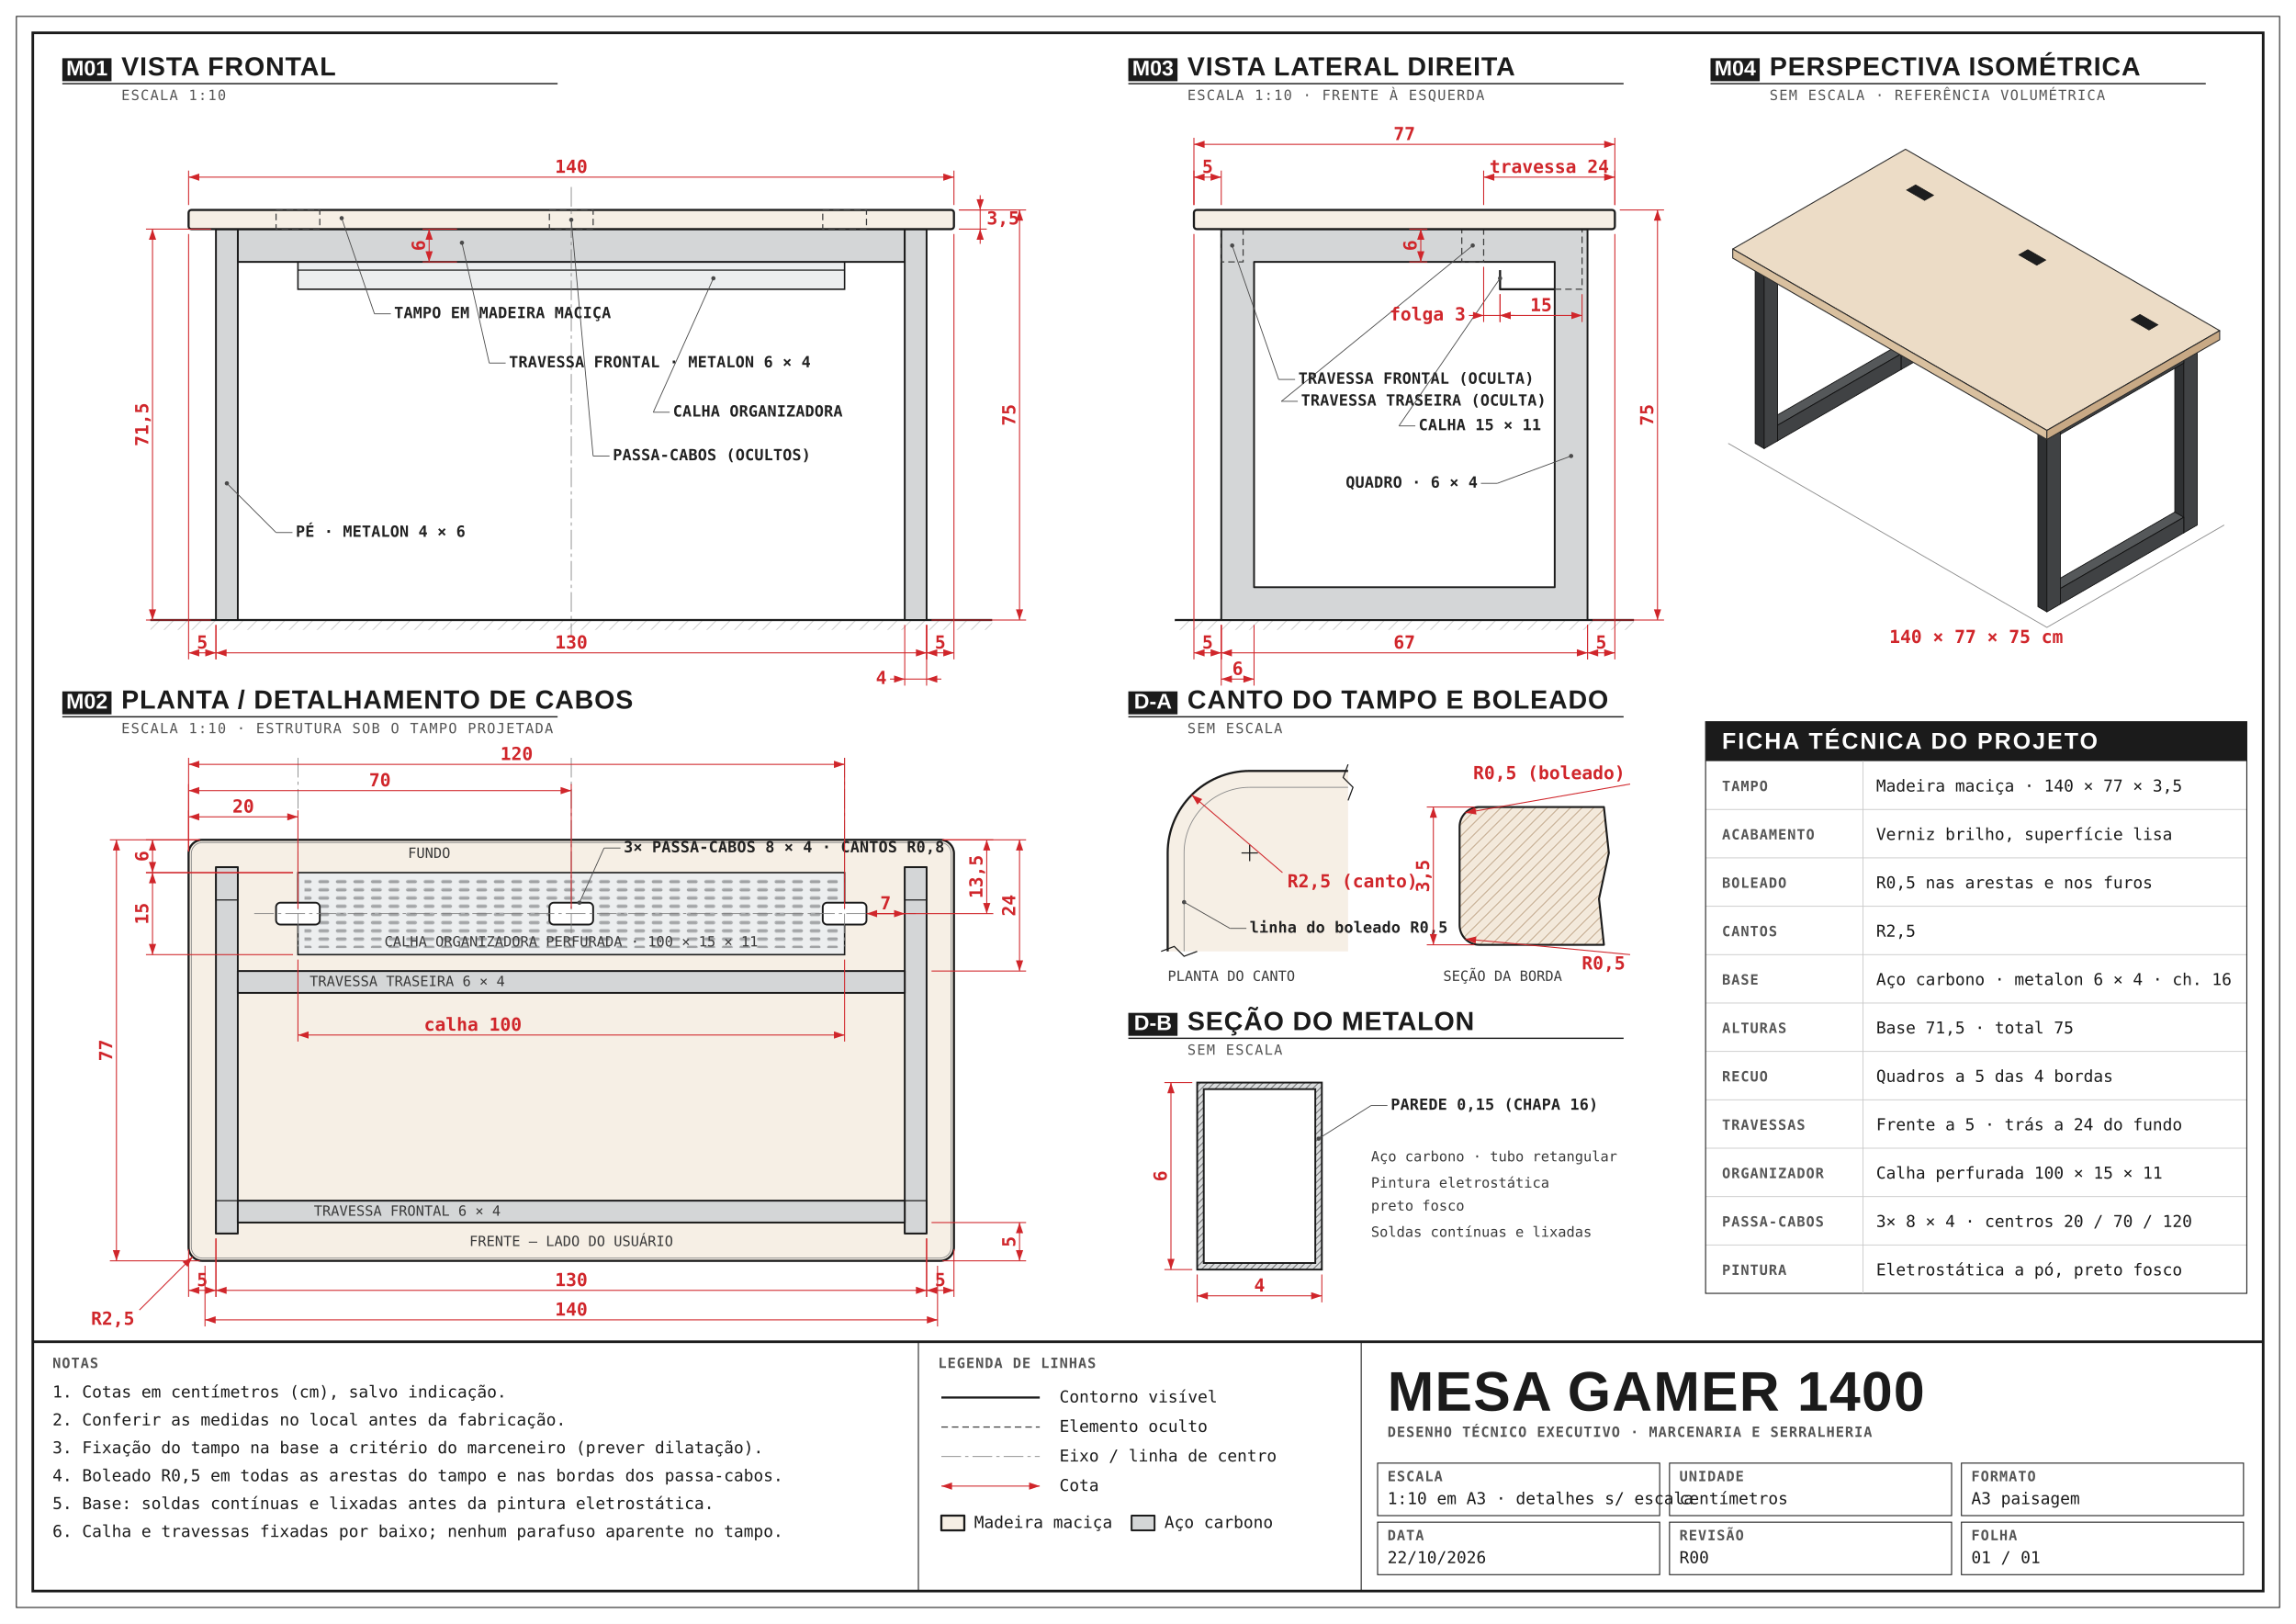
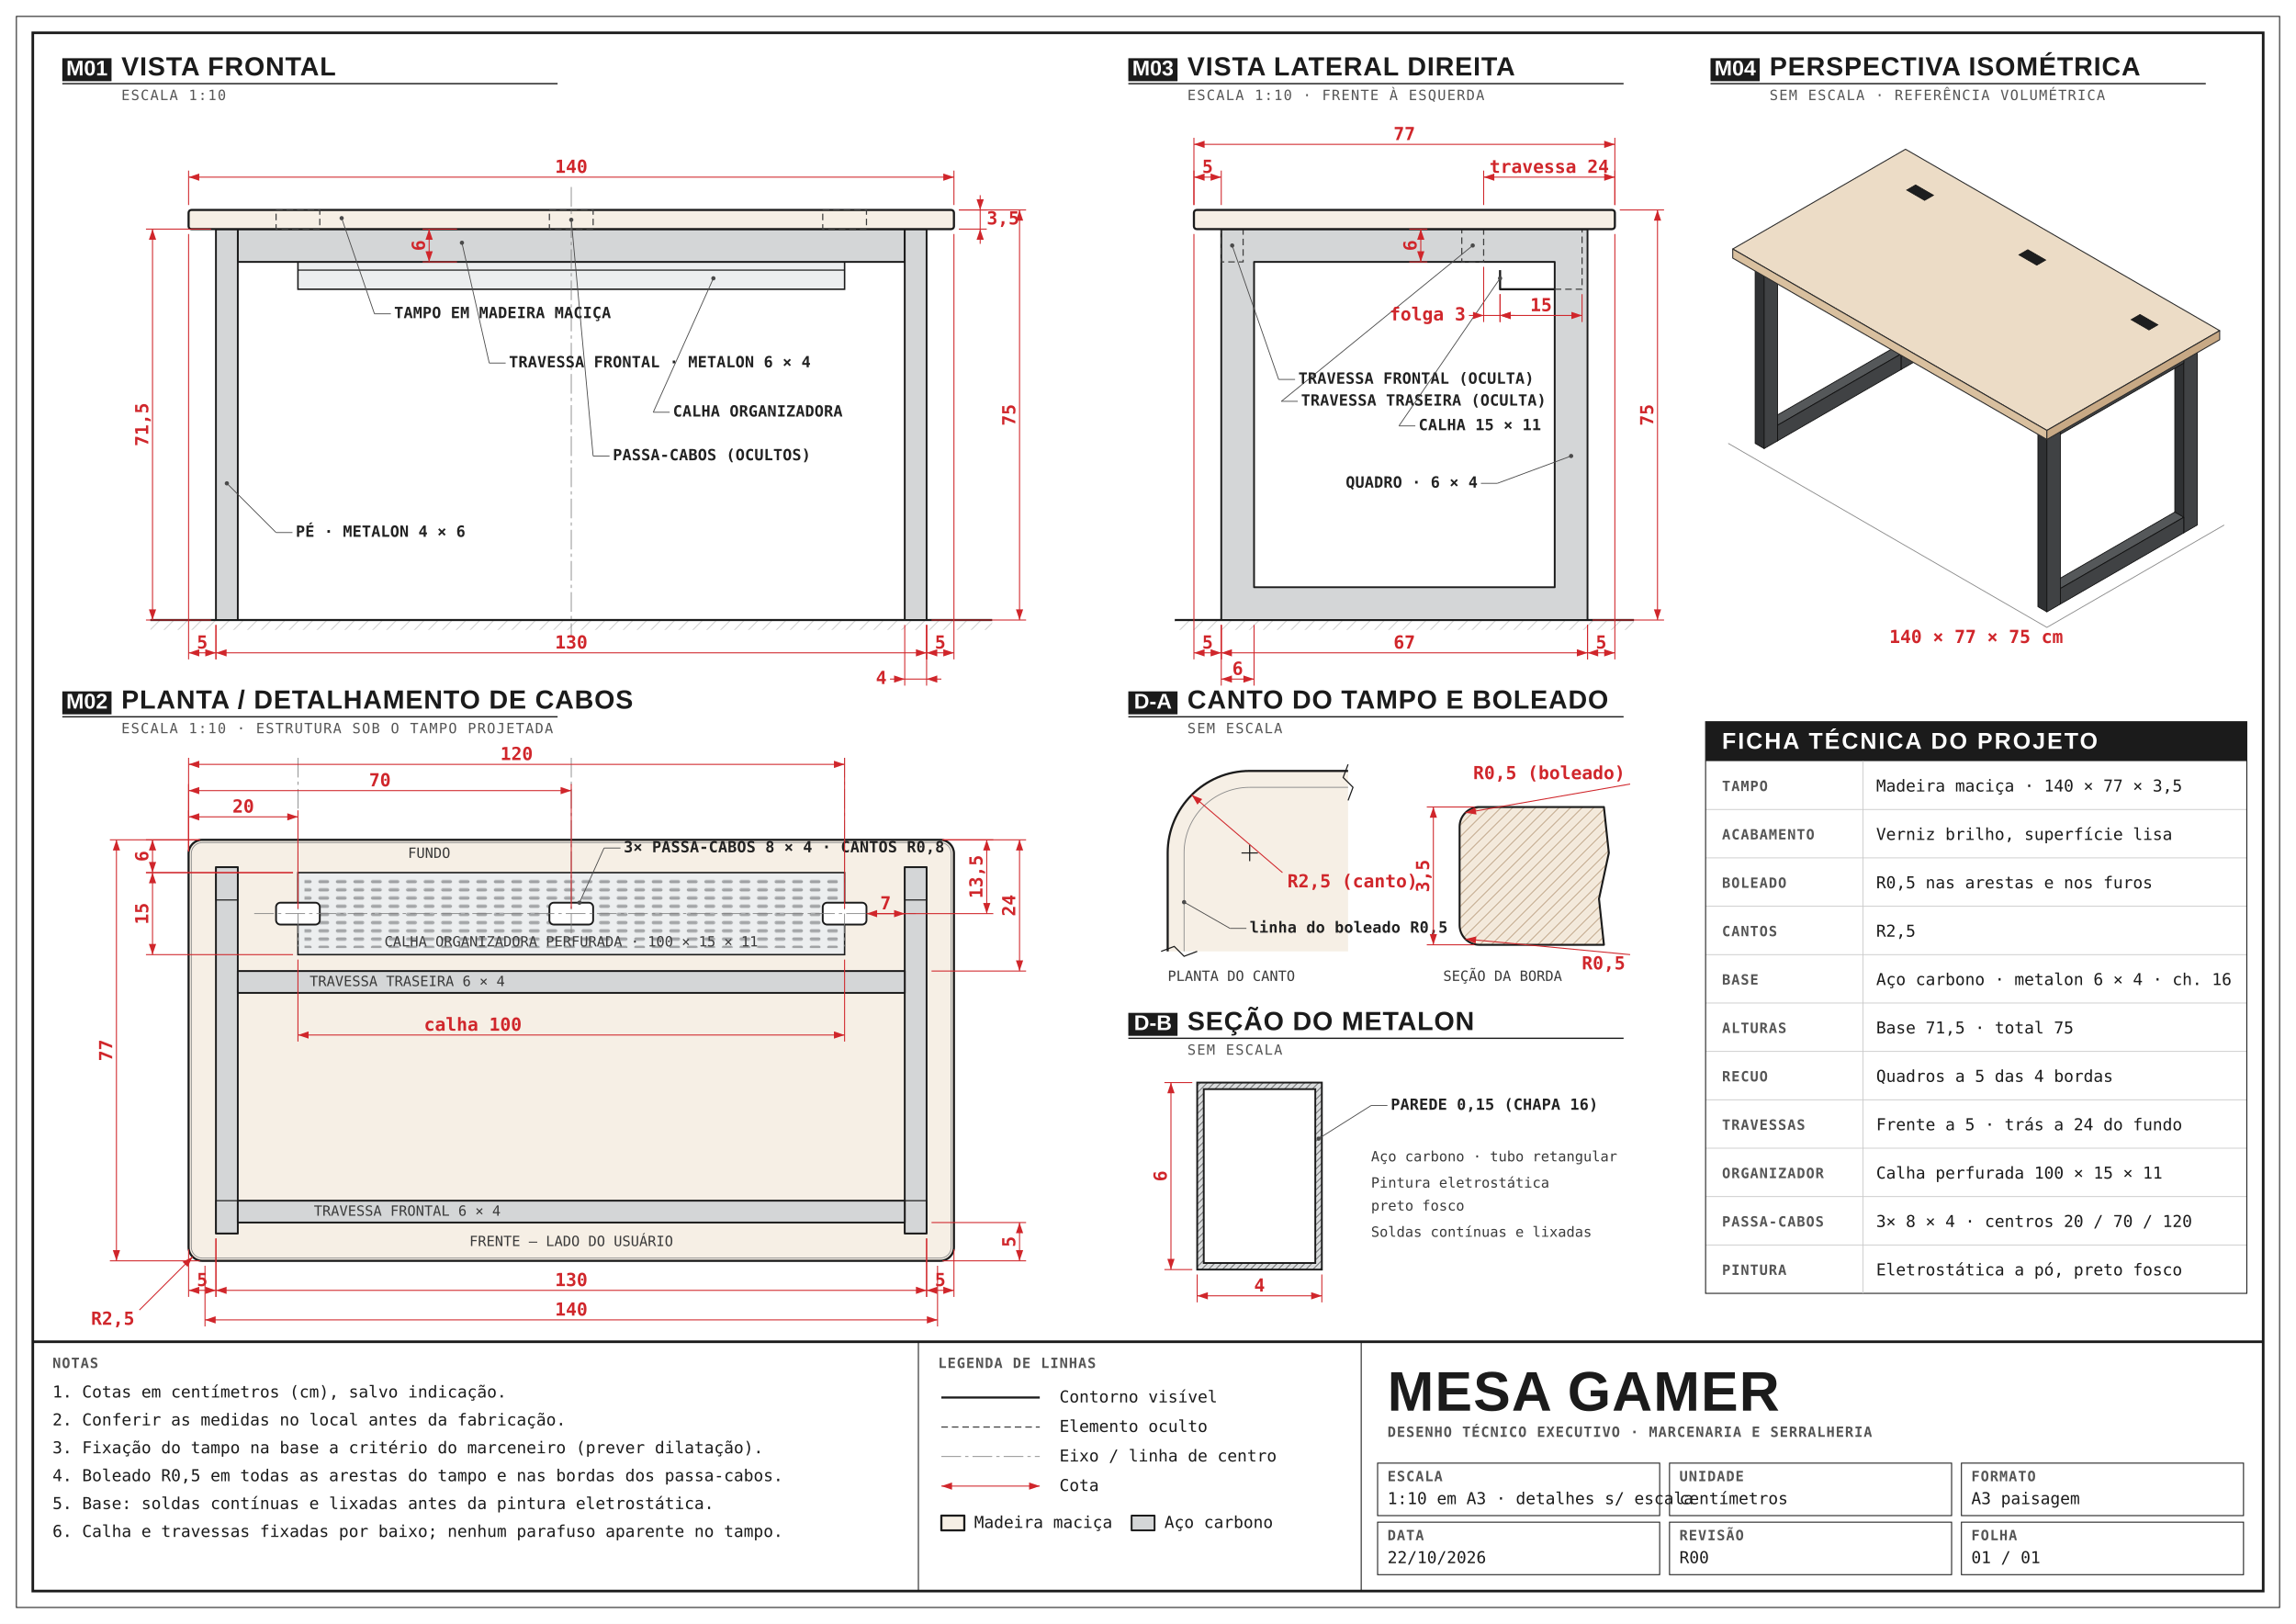
<svg xmlns="http://www.w3.org/2000/svg" viewBox="0 0 1400 990" width="1400" height="990" font-family="'JetBrains Mono',ui-monospace,Menlo,monospace">
  <defs>
    <marker id="ar" viewBox="0 0 10 10" refX="10" refY="5" markerWidth="6.5" markerHeight="6.5" markerUnits="userSpaceOnUse" orient="auto-start-reverse">
      <path d="M0,1.6 L10,5 L0,8.4 z" fill="#d0262b" />
    </marker>
    <pattern id="hw" patternUnits="userSpaceOnUse" width="5" height="5" patternTransform="rotate(45)">
      <rect width="5" height="5" fill="#f3e9db" />
      <line x1="0" y1="0" x2="0" y2="5" stroke="#9b7650" stroke-width=".6" />
    </pattern>
    <pattern id="hs" patternUnits="userSpaceOnUse" width="3" height="3" patternTransform="rotate(45)">
      <rect width="3" height="3" fill="#d9dbdc" />
      <line x1="0" y1="0" x2="0" y2="3" stroke="#222" stroke-width=".6" />
    </pattern>
    <pattern id="hg" patternUnits="userSpaceOnUse" width="6" height="6" patternTransform="rotate(45)">
      <line x1="0" y1="0" x2="0" y2="6" stroke="#9a9a9a" stroke-width=".5" />
    </pattern>
    <pattern id="perf" patternUnits="userSpaceOnUse" width="10.7" height="5">
      <rect x="1.5" y="1.6" width="6.6" height="1.8" rx=".9" fill="#9a9c9e" />
    </pattern>
    <style>
    .paper{fill:#fff}
    .frame{fill:none;stroke:#1b1b1b;stroke-width:1.6}
    .frame2{fill:none;stroke:#1b1b1b;stroke-width:.6}
    .o{fill:none;stroke:#1b1b1b;stroke-width:1.3;stroke-linejoin:round}
    .wood{fill:#f6efe5;stroke:#1b1b1b;stroke-width:1.3;stroke-linejoin:round}
    .woodh{fill:url(#hw);stroke:#1b1b1b;stroke-width:1.2;stroke-linejoin:round}
    .steel{fill:#d4d6d7;stroke:#1b1b1b;stroke-width:1.1;stroke-linejoin:round}
    .steelh{fill:url(#hs);stroke:#1b1b1b;stroke-width:1.1;fill-rule:evenodd}
    .tray{fill:#eceeef;stroke:#1b1b1b;stroke-width:.9}
    .perf{fill:url(#perf);stroke:none}
    .hole{fill:#fff;stroke:#1b1b1b;stroke-width:.8}
    .slot{fill:#fff;stroke:#1b1b1b;stroke-width:1.1}
    .thin{fill:none;stroke:#1b1b1b;stroke-width:.7}
    .faint{fill:none;stroke:#8a8a8a;stroke-width:.5}
    .hid{fill:none;stroke:#3d3d3d;stroke-width:.7;stroke-dasharray:4 2.4}
    .ax{fill:none;stroke:#7a7a7a;stroke-width:.45;stroke-dasharray:12 2.5 2 2.5}
    .d{fill:none;stroke:#d0262b;stroke-width:.6}
    .dt{fill:#d0262b;font-size:11px;font-weight:600}
    .ld{fill:none;stroke:#4a4a4a;stroke-width:.5}
    .ldot{fill:#4a4a4a}
    .lt{fill:#222;font-size:9.4px;font-weight:600;letter-spacing:.01em}
    .lts{fill:#3a3a3a;font-size:8.6px;font-weight:500}
    .gh{fill:url(#hg);stroke:none}
    .tl{stroke:#1b1b1b;stroke-width:.8}
    .vc{fill:#fff;font-family:'Barlow Condensed','Arial Narrow',Arial,sans-serif;font-size:13px;font-weight:600}
    .vcb{fill:#1b1b1b}
    .vt{fill:#1b1b1b;font-family:'Barlow Condensed','Arial Narrow',Arial,sans-serif;font-size:16px;font-weight:600;letter-spacing:.03em}
    .vs{fill:#555;font-size:8.6px;font-weight:500;letter-spacing:.08em}
    .th{fill:#1b1b1b}
    .tht{fill:#fff;font-family:'Barlow Condensed','Arial Narrow',Arial,sans-serif;font-size:14px;font-weight:600;letter-spacing:.08em}
    .tk{fill:#555;font-size:8.6px;font-weight:600;letter-spacing:.06em}
    .tv{fill:#1b1b1b;font-size:10px;font-weight:500}
    .big{fill:#1b1b1b;font-family:'Barlow Condensed','Arial Narrow',Arial,sans-serif;font-size:34px;font-weight:600;letter-spacing:.02em}
    .row{fill:none;stroke:#c9c9c9;stroke-width:.5}
    .isoW1{fill:#ecdcc6;stroke:#2a2a2a;stroke-width:.6;stroke-linejoin:round}
    .isoW2{fill:#d9c09f;stroke:#2a2a2a;stroke-width:.6;stroke-linejoin:round}
    .isoW3{fill:#c8a985;stroke:#2a2a2a;stroke-width:.6;stroke-linejoin:round}
    .isoS1{fill:#55585a;stroke:#111;stroke-width:.5;stroke-linejoin:round}
    .isoS2{fill:#2f3133;stroke:#111;stroke-width:.5;stroke-linejoin:round}
    .isoS3{fill:#404244;stroke:#111;stroke-width:.5;stroke-linejoin:round}
    .isoH{fill:#1d1e1f;stroke:#111;stroke-width:.4}
  </style>
  </defs>
  <rect x="0" y="0" width="1400" height="990" class="paper" />
  <rect x="10" y="10" width="1380" height="970" class="frame2" />
  <rect x="20" y="20" width="1360" height="950" class="frame" />
  <rect x="38" y="35.5" width="30" height="14" class="vcb" />
  <text x="53" y="46" class="vc" text-anchor="middle">M01</text>
  <text x="74" y="46" class="vt">VISTA FRONTAL</text>
  <line x1="38" y1="51" x2="340" y2="51" class="tl" />
  <text x="74" y="61" class="vs">ESCALA 1:10</text>
  <rect x="91.67" y="378" width="513.33" height="6" class="gh" />
  <line x1="91.67" y1="378" x2="605" y2="378" class="o" />
  <rect x="181.67" y="159.67" width="333.33" height="16.67" class="tray" />
  <line x1="181.67" y1="164.67" x2="515" y2="164.67" class="thin" />
  <line x1="181.67" y1="159.67" x2="181.67" y2="139.67" class="hid" />
  <line x1="515" y1="159.67" x2="515" y2="139.67" class="hid" />
  <rect x="145" y="139.67" width="406.67" height="20" class="steel" />
  <rect x="131.67" y="139.67" width="13.33" height="238.33" class="steel" />
  <rect x="551.67" y="139.67" width="13.33" height="238.33" class="steel" />
  <rect x="115" y="128" width="466.67" height="11.67" rx="1.67" class="wood" />
  <rect x="168.33" y="128" width="26.67" height="11.67" class="hid" />
  <rect x="335" y="128" width="26.67" height="11.67" class="hid" />
  <rect x="501.67" y="128" width="26.67" height="11.67" class="hid" />
  <line x1="348.33" y1="114" x2="348.33" y2="388" class="ax" />
  <circle cx="208.33" cy="133" r="1.3" class="ldot" />
  <line x1="208.33" y1="133" x2="228.33" y2="191.33" class="ld" />
  <line x1="228.33" y1="191.33" x2="238.33" y2="191.33" class="ld" />
  <text x="240.33" y="193.93" class="lt" text-anchor="start">TAMPO EM MADEIRA MACIÇA</text>
  <circle cx="281.67" cy="148" r="1.3" class="ldot" />
  <line x1="281.67" y1="148" x2="298.33" y2="221.33" class="ld" />
  <line x1="298.33" y1="221.33" x2="308.33" y2="221.33" class="ld" />
  <text x="310.33" y="223.93" class="lt" text-anchor="start">TRAVESSA FRONTAL · METALON 6 × 4</text>
  <circle cx="435" cy="169.67" r="1.3" class="ldot" />
  <line x1="435" y1="169.67" x2="398.33" y2="251.33" class="ld" />
  <line x1="398.33" y1="251.33" x2="408.33" y2="251.33" class="ld" />
  <text x="410.33" y="253.93" class="lt" text-anchor="start">CALHA ORGANIZADORA</text>
  <circle cx="348.33" cy="134" r="1.3" class="ldot" />
  <line x1="348.33" y1="134" x2="361.67" y2="278" class="ld" />
  <line x1="361.67" y1="278" x2="371.67" y2="278" class="ld" />
  <text x="373.67" y="280.6" class="lt" text-anchor="start">PASSA-CABOS (OCULTOS)</text>
  <circle cx="138.33" cy="294.67" r="1.3" class="ldot" />
  <line x1="138.33" y1="294.67" x2="168.33" y2="324.67" class="ld" />
  <line x1="168.33" y1="324.67" x2="178.33" y2="324.67" class="ld" />
  <text x="180.33" y="327.27" class="lt" text-anchor="start">PÉ · METALON 4 × 6</text>
  <line x1="115" y1="125" x2="115" y2="104" class="d" />
  <line x1="581.67" y1="125" x2="581.67" y2="104" class="d" />
  <line x1="115" y1="108" x2="581.67" y2="108" class="d" marker-start="url(#ar)" marker-end="url(#ar)" />
  <text x="348.33" y="105.4" class="dt" text-anchor="middle">140</text>
  <line x1="115" y1="142.67" x2="115" y2="402" class="d" />
  <line x1="131.67" y1="381" x2="131.67" y2="402" class="d" />
  <line x1="115" y1="398" x2="131.67" y2="398" class="d" marker-start="url(#ar)" marker-end="url(#ar)" />
  <text x="123.33" y="395.4" class="dt" text-anchor="middle">5</text>
  <line x1="131.67" y1="381" x2="131.67" y2="402" class="d" />
  <line x1="565" y1="381" x2="565" y2="402" class="d" />
  <line x1="131.67" y1="398" x2="565" y2="398" class="d" marker-start="url(#ar)" marker-end="url(#ar)" />
  <text x="348.33" y="395.4" class="dt" text-anchor="middle">130</text>
  <line x1="565" y1="381" x2="565" y2="402" class="d" />
  <line x1="581.67" y1="142.67" x2="581.67" y2="402" class="d" />
  <line x1="565" y1="398" x2="581.67" y2="398" class="d" marker-start="url(#ar)" marker-end="url(#ar)" />
  <text x="573.33" y="395.4" class="dt" text-anchor="middle">5</text>
  <line x1="551.67" y1="381" x2="551.67" y2="418" class="d" />
  <line x1="565" y1="381" x2="565" y2="418" class="d" />
  <line x1="551.67" y1="414" x2="565" y2="414" class="d" />
  <line x1="542.67" y1="414" x2="551.67" y2="414" class="d" marker-end="url(#ar)" />
  <line x1="574" y1="414" x2="565" y2="414" class="d" marker-end="url(#ar)" />
  <text x="540.67" y="417" class="dt" text-anchor="end">4</text>
  <line x1="584.67" y1="128" x2="601.67" y2="128" class="d" />
  <line x1="584.67" y1="139.67" x2="601.67" y2="139.67" class="d" />
  <line x1="597.67" y1="128" x2="597.67" y2="139.67" class="d" />
  <line x1="597.67" y1="119" x2="597.67" y2="128" class="d" marker-end="url(#ar)" />
  <line x1="597.67" y1="148.67" x2="597.67" y2="139.67" class="d" marker-end="url(#ar)" />
  <text x="601.67" y="136.83" class="dt" text-anchor="start">3,5</text>
  <line x1="584.67" y1="128" x2="625.67" y2="128" class="d" />
  <line x1="568" y1="378" x2="625.67" y2="378" class="d" />
  <line x1="621.67" y1="128" x2="621.67" y2="378" class="d" marker-start="url(#ar)" marker-end="url(#ar)" />
  <text x="619.07" y="253" class="dt" text-anchor="middle" transform="rotate(-90 619.07 253)">75</text>
  <line x1="128.67" y1="139.67" x2="89" y2="139.67" class="d" />
  <line x1="128.67" y1="378" x2="89" y2="378" class="d" />
  <line x1="93" y1="139.67" x2="93" y2="378" class="d" marker-start="url(#ar)" marker-end="url(#ar)" />
  <text x="90.4" y="258.83" class="dt" text-anchor="middle" transform="rotate(-90 90.4 258.83)">71,5</text>
  <line x1="278.67" y1="139.67" x2="257.67" y2="139.67" class="d" />
  <line x1="278.67" y1="159.67" x2="257.67" y2="159.67" class="d" />
  <line x1="261.67" y1="139.67" x2="261.67" y2="159.67" class="d" marker-start="url(#ar)" marker-end="url(#ar)" />
  <text x="259.07" y="149.67" class="dt" text-anchor="middle" transform="rotate(-90 259.07 149.67)">6</text>
  <rect x="688" y="35.5" width="30" height="14" class="vcb" />
  <text x="703" y="46" class="vc" text-anchor="middle">M03</text>
  <text x="724" y="46" class="vt">VISTA LATERAL DIREITA</text>
  <line x1="688" y1="51" x2="990" y2="51" class="tl" />
  <text x="724" y="61" class="vs">ESCALA 1:10 · FRENTE À ESQUERDA</text>
  <rect x="716.33" y="378" width="280" height="6" class="gh" />
  <line x1="716.33" y1="378" x2="996.33" y2="378" class="o" />
  <path d="M948 176.33 L914.67 176.33 L914.67 164.67" class="o" />
  <path d="M744.67 139.67 H968 V378 H744.67 Z M764.67 159.67 H948 V358 H764.67 Z" class="steel" fill-rule="evenodd" />
  <rect x="744.67" y="139.67" width="13.33" height="20" class="hid" />
  <rect x="891.33" y="139.67" width="13.33" height="20" class="hid" />
  <path d="M948 176.33 L964.67 176.33 L964.67 139.67" class="hid" />
  <rect x="728" y="128" width="256.67" height="11.67" rx="1.67" class="wood" />
  <circle cx="898" cy="149.67" r="1.3" class="ldot" />
  <line x1="898" y1="149.67" x2="781.33" y2="244.67" class="ld" />
  <line x1="781.33" y1="244.67" x2="791.33" y2="244.67" class="ld" />
  <text x="793.33" y="247.27" class="lt" text-anchor="start">TRAVESSA TRASEIRA (OCULTA)</text>
  <circle cx="751.33" cy="149.67" r="1.3" class="ldot" />
  <line x1="751.33" y1="149.67" x2="779.67" y2="231.33" class="ld" />
  <line x1="779.67" y1="231.33" x2="789.67" y2="231.33" class="ld" />
  <text x="791.67" y="233.93" class="lt" text-anchor="start">TRAVESSA FRONTAL (OCULTA)</text>
  <circle cx="914.67" cy="169.67" r="1.3" class="ldot" />
  <line x1="914.67" y1="169.67" x2="853" y2="259.67" class="ld" />
  <line x1="853" y1="259.67" x2="863" y2="259.67" class="ld" />
  <text x="865" y="262.27" class="lt" text-anchor="start">CALHA 15 × 11</text>
  <circle cx="958" cy="278" r="1.3" class="ldot" />
  <line x1="958" y1="278" x2="913" y2="294.67" class="ld" />
  <line x1="913" y1="294.67" x2="903" y2="294.67" class="ld" />
  <text x="901" y="297.27" class="lt" text-anchor="end">QUADRO · 6 × 4</text>
  <line x1="728" y1="125" x2="728" y2="84" class="d" />
  <line x1="984.67" y1="125" x2="984.67" y2="84" class="d" />
  <line x1="728" y1="88" x2="984.67" y2="88" class="d" marker-start="url(#ar)" marker-end="url(#ar)" />
  <text x="856.33" y="85.4" class="dt" text-anchor="middle">77</text>
  <line x1="728" y1="125" x2="728" y2="104" class="d" />
  <line x1="744.67" y1="125" x2="744.67" y2="104" class="d" />
  <line x1="728" y1="108" x2="744.67" y2="108" class="d" marker-start="url(#ar)" marker-end="url(#ar)" />
  <text x="736.33" y="105.4" class="dt" text-anchor="middle">5</text>
  <line x1="904.67" y1="125" x2="904.67" y2="104" class="d" />
  <line x1="984.67" y1="125" x2="984.67" y2="104" class="d" />
  <line x1="904.67" y1="108" x2="984.67" y2="108" class="d" marker-start="url(#ar)" marker-end="url(#ar)" />
  <text x="944.67" y="105.4" class="dt" text-anchor="middle">travessa 24</text>
  <line x1="728" y1="142.67" x2="728" y2="402" class="d" />
  <line x1="744.67" y1="381" x2="744.67" y2="402" class="d" />
  <line x1="728" y1="398" x2="744.67" y2="398" class="d" marker-start="url(#ar)" marker-end="url(#ar)" />
  <text x="736.33" y="395.4" class="dt" text-anchor="middle">5</text>
  <line x1="744.67" y1="381" x2="744.67" y2="402" class="d" />
  <line x1="968" y1="381" x2="968" y2="402" class="d" />
  <line x1="744.67" y1="398" x2="968" y2="398" class="d" marker-start="url(#ar)" marker-end="url(#ar)" />
  <text x="856.33" y="395.4" class="dt" text-anchor="middle">67</text>
  <line x1="968" y1="381" x2="968" y2="402" class="d" />
  <line x1="984.67" y1="142.67" x2="984.67" y2="402" class="d" />
  <line x1="968" y1="398" x2="984.67" y2="398" class="d" marker-start="url(#ar)" marker-end="url(#ar)" />
  <text x="976.33" y="395.4" class="dt" text-anchor="middle">5</text>
  <line x1="744.67" y1="381" x2="744.67" y2="418" class="d" />
  <line x1="764.67" y1="381" x2="764.67" y2="418" class="d" />
  <line x1="744.67" y1="414" x2="764.67" y2="414" class="d" marker-start="url(#ar)" marker-end="url(#ar)" />
  <text x="754.67" y="411.4" class="dt" text-anchor="middle">6</text>
  <line x1="987.67" y1="128" x2="1014.67" y2="128" class="d" />
  <line x1="971" y1="378" x2="1014.67" y2="378" class="d" />
  <line x1="1010.67" y1="128" x2="1010.67" y2="378" class="d" marker-start="url(#ar)" marker-end="url(#ar)" />
  <text x="1008.07" y="253" class="dt" text-anchor="middle" transform="rotate(-90 1008.07 253)">75</text>
  <line x1="859.33" y1="139.67" x2="870.33" y2="139.67" class="d" />
  <line x1="859.33" y1="159.67" x2="870.33" y2="159.67" class="d" />
  <line x1="866.33" y1="139.67" x2="866.33" y2="159.67" class="d" marker-start="url(#ar)" marker-end="url(#ar)" />
  <text x="863.73" y="149.67" class="dt" text-anchor="middle" transform="rotate(-90 863.73 149.67)">6</text>
  <line x1="904.67" y1="162.67" x2="904.67" y2="196.33" class="d" />
  <line x1="914.67" y1="179.33" x2="914.67" y2="196.33" class="d" />
  <line x1="904.67" y1="192.33" x2="914.67" y2="192.33" class="d" />
  <line x1="895.67" y1="192.33" x2="904.67" y2="192.33" class="d" marker-end="url(#ar)" />
  <line x1="923.67" y1="192.33" x2="914.67" y2="192.33" class="d" marker-end="url(#ar)" />
  <text x="893.67" y="195.33" class="dt" text-anchor="end">folga 3</text>
  <line x1="914.67" y1="179.33" x2="914.67" y2="196.33" class="d" />
  <line x1="964.67" y1="179.33" x2="964.67" y2="196.33" class="d" />
  <line x1="914.67" y1="192.33" x2="964.67" y2="192.33" class="d" marker-start="url(#ar)" marker-end="url(#ar)" />
  <text x="939.67" y="189.73" class="dt" text-anchor="middle">15</text>
  <rect x="38" y="421.5" width="30" height="14" class="vcb" />
  <text x="53" y="432" class="vc" text-anchor="middle">M02</text>
  <text x="74" y="432" class="vt">PLANTA / DETALHAMENTO DE CABOS</text>
  <line x1="38" y1="437" x2="340" y2="437" class="tl" />
  <text x="74" y="447" class="vs">ESCALA 1:10 · ESTRUTURA SOB O TAMPO PROJETADA</text>
  <rect x="115" y="512" width="466.67" height="256.67" rx="8.33" class="wood" />
  <rect x="116.67" y="513.67" width="463.33" height="253.33" rx="6.67" class="faint" />
  <rect x="131.67" y="528.67" width="13.33" height="223.33" class="steel" />
  <rect x="131.67" y="528.67" width="13.33" height="20" class="thin" />
  <rect x="131.67" y="732" width="13.33" height="20" class="thin" />
  <rect x="551.67" y="528.67" width="13.33" height="223.33" class="steel" />
  <rect x="551.67" y="528.67" width="13.33" height="20" class="thin" />
  <rect x="551.67" y="732" width="13.33" height="20" class="thin" />
  <rect x="145" y="732" width="406.67" height="13.33" class="steel" />
  <rect x="145" y="592" width="406.67" height="13.33" class="steel" />
  <text x="248.33" y="741.17" class="lts" text-anchor="middle">TRAVESSA FRONTAL 6 × 4</text>
  <text x="248.33" y="601.17" class="lts" text-anchor="middle">TRAVESSA TRASEIRA 6 × 4</text>
  <rect x="181.67" y="532" width="333.33" height="50" class="tray" />
  <rect x="185.67" y="536" width="325.33" height="42" class="perf" />
  <rect x="168.33" y="550.33" width="26.67" height="13.33" rx="2.67" class="slot" />
  <line x1="181.67" y1="462" x2="181.67" y2="577" class="ax" />
  <rect x="335" y="550.33" width="26.67" height="13.33" rx="2.67" class="slot" />
  <line x1="348.33" y1="462" x2="348.33" y2="577" class="ax" />
  <rect x="501.67" y="550.33" width="26.67" height="13.33" rx="2.67" class="slot" />
  <line x1="515" y1="462" x2="515" y2="577" class="ax" />
  <line x1="155" y1="557" x2="558.33" y2="557" class="ax" />
  <text x="348.33" y="577" class="lts" text-anchor="middle">CALHA ORGANIZADORA PERFURADA · 100 × 15 × 11</text>
  <text x="348.33" y="759.67" class="lts" text-anchor="middle">FRENTE — LADO DO USUÁRIO</text>
  <text x="261.67" y="523" class="lts" text-anchor="middle">FUNDO</text>
  <circle cx="353.33" cy="550.33" r="1.3" class="ldot" />
  <line x1="353.33" y1="550.33" x2="368.33" y2="517" class="ld" />
  <line x1="368.33" y1="517" x2="378.33" y2="517" class="ld" />
  <text x="380.33" y="519.6" class="lt" text-anchor="start">3× PASSA-CABOS 8 × 4 · CANTOS R0,8</text>
  <line x1="115" y1="519" x2="115" y2="494" class="d" />
  <line x1="181.67" y1="554" x2="181.67" y2="494" class="d" />
  <line x1="115" y1="498" x2="181.67" y2="498" class="d" marker-start="url(#ar)" marker-end="url(#ar)" />
  <text x="148.33" y="495.4" class="dt" text-anchor="middle">20</text>
  <line x1="115" y1="519" x2="115" y2="478" class="d" />
  <line x1="348.33" y1="554" x2="348.33" y2="478" class="d" />
  <line x1="115" y1="482" x2="348.33" y2="482" class="d" marker-start="url(#ar)" marker-end="url(#ar)" />
  <text x="231.67" y="479.4" class="dt" text-anchor="middle">70</text>
  <line x1="115" y1="519" x2="115" y2="462" class="d" />
  <line x1="515" y1="554" x2="515" y2="462" class="d" />
  <line x1="115" y1="466" x2="515" y2="466" class="d" marker-start="url(#ar)" marker-end="url(#ar)" />
  <text x="315" y="463.4" class="dt" text-anchor="middle">120</text>
  <line x1="122" y1="512" x2="67" y2="512" class="d" />
  <line x1="122" y1="768.67" x2="67" y2="768.67" class="d" />
  <line x1="71" y1="512" x2="71" y2="768.67" class="d" marker-start="url(#ar)" marker-end="url(#ar)" />
  <text x="68.4" y="640.33" class="dt" text-anchor="middle" transform="rotate(-90 68.4 640.33)">77</text>
  <line x1="122" y1="512" x2="89" y2="512" class="d" />
  <line x1="178.67" y1="532" x2="89" y2="532" class="d" />
  <line x1="93" y1="512" x2="93" y2="532" class="d" marker-start="url(#ar)" marker-end="url(#ar)" />
  <text x="90.4" y="522" class="dt" text-anchor="middle" transform="rotate(-90 90.4 522)">6</text>
  <line x1="178.67" y1="532" x2="89" y2="532" class="d" />
  <line x1="178.67" y1="582" x2="89" y2="582" class="d" />
  <line x1="93" y1="532" x2="93" y2="582" class="d" marker-start="url(#ar)" marker-end="url(#ar)" />
  <text x="90.4" y="557" class="dt" text-anchor="middle" transform="rotate(-90 90.4 557)">15</text>
  <line x1="574.67" y1="512" x2="605.67" y2="512" class="d" />
  <line x1="531.33" y1="557" x2="605.67" y2="557" class="d" />
  <line x1="601.67" y1="512" x2="601.67" y2="557" class="d" marker-start="url(#ar)" marker-end="url(#ar)" />
  <text x="599.07" y="534.5" class="dt" text-anchor="middle" transform="rotate(-90 599.07 534.5)">13,5</text>
  <line x1="574.67" y1="512" x2="625.67" y2="512" class="d" />
  <line x1="568" y1="592" x2="625.67" y2="592" class="d" />
  <line x1="621.67" y1="512" x2="621.67" y2="592" class="d" marker-start="url(#ar)" marker-end="url(#ar)" />
  <text x="619.07" y="552" class="dt" text-anchor="middle" transform="rotate(-90 619.07 552)">24</text>
  <line x1="568" y1="745.33" x2="625.67" y2="745.33" class="d" />
  <line x1="574.67" y1="768.67" x2="625.67" y2="768.67" class="d" />
  <line x1="621.67" y1="745.33" x2="621.67" y2="768.67" class="d" marker-start="url(#ar)" marker-end="url(#ar)" />
  <text x="619.07" y="757" class="dt" text-anchor="middle" transform="rotate(-90 619.07 757)">5</text>
  <line x1="181.67" y1="585" x2="181.67" y2="635" class="d" />
  <line x1="515" y1="585" x2="515" y2="635" class="d" />
  <line x1="181.67" y1="631" x2="515" y2="631" class="d" marker-start="url(#ar)" marker-end="url(#ar)" />
  <text x="288.33" y="628.4" class="dt" text-anchor="middle">calha 100</text>
  <line x1="528.33" y1="557" x2="551.67" y2="557" class="d" marker-start="url(#ar)" marker-end="url(#ar)" />
  <text x="540" y="554.4" class="dt" text-anchor="middle">7</text>
  <line x1="115" y1="761.67" x2="115" y2="790.67" class="d" />
  <line x1="131.67" y1="755" x2="131.67" y2="790.67" class="d" />
  <line x1="115" y1="786.67" x2="131.67" y2="786.67" class="d" marker-start="url(#ar)" marker-end="url(#ar)" />
  <text x="123.33" y="784.07" class="dt" text-anchor="middle">5</text>
  <line x1="131.67" y1="755" x2="131.67" y2="790.67" class="d" />
  <line x1="565" y1="755" x2="565" y2="790.67" class="d" />
  <line x1="131.67" y1="786.67" x2="565" y2="786.67" class="d" marker-start="url(#ar)" marker-end="url(#ar)" />
  <text x="348.33" y="784.07" class="dt" text-anchor="middle">130</text>
  <line x1="565" y1="755" x2="565" y2="790.67" class="d" />
  <line x1="581.67" y1="761.67" x2="581.67" y2="790.67" class="d" />
  <line x1="565" y1="786.67" x2="581.67" y2="786.67" class="d" marker-start="url(#ar)" marker-end="url(#ar)" />
  <text x="573.33" y="784.07" class="dt" text-anchor="middle">5</text>
  <line x1="125" y1="771.67" x2="125" y2="808.67" class="d" />
  <line x1="571.67" y1="771.67" x2="571.67" y2="808.67" class="d" />
  <line x1="125" y1="804.67" x2="571.67" y2="804.67" class="d" marker-start="url(#ar)" marker-end="url(#ar)" />
  <text x="348.33" y="802.07" class="dt" text-anchor="middle">140</text>
  <line x1="85" y1="798.67" x2="117.44" y2="766.23" class="d" marker-end="url(#ar)" />
  <text x="82" y="807.67" class="dt" text-anchor="end">R2,5</text>
  <rect x="688" y="421.5" width="30" height="14" class="vcb" />
  <text x="703" y="432" class="vc" text-anchor="middle">D-A</text>
  <text x="724" y="432" class="vt">CANTO DO TAMPO E BOLEADO</text>
  <line x1="688" y1="437" x2="990" y2="437" class="tl" />
  <text x="724" y="447" class="vs">SEM ESCALA</text>
  <path d="M712 580 V520 A50 50 0 0 1 762 470 H822 V580 Z" fill="#f6efe5" stroke="none" />
  <path d="M712 580 V520 A50 50 0 0 1 762 470 H822" class="o" />
  <path d="M722 580 V520 A40 40 0 0 1 762 480 H822" class="faint" />
  <path d="M822 466 l-3 8 l6 6 l-3 8 M708 580 l8 -3 l6 6 l8 -3" class="thin" />
  <line x1="757" y1="520" x2="767" y2="520" class="thin" />
  <line x1="762" y1="515" x2="762" y2="525" class="thin" />
  <line x1="782" y1="532" x2="726.64" y2="484.64" class="d" marker-end="url(#ar)" />
  <text x="785" y="541" class="dt" text-anchor="start">R2,5 (canto)</text>
  <circle cx="722" cy="550" r="1.3" class="ldot" />
  <line x1="722" y1="550" x2="750" y2="566" class="ld" />
  <line x1="750" y1="566" x2="760" y2="566" class="ld" />
  <text x="762" y="568.6" class="lt" text-anchor="start">linha do boleado R0,5</text>
  <text x="712" y="598" class="lts">PLANTA DO CANTO</text>
  <path d="M978 492 H902 A12 12 0 0 0 890 504 V564 A12 12 0 0 0 902 576 H978 l-3 -28 l6 -28 l-3 -28 Z" class="woodh" />
  <line x1="899" y1="492" x2="870" y2="492" class="d" />
  <line x1="899" y1="576" x2="870" y2="576" class="d" />
  <line x1="874" y1="492" x2="874" y2="576" class="d" marker-start="url(#ar)" marker-end="url(#ar)" />
  <text x="871.4" y="534" class="dt" text-anchor="middle" transform="rotate(-90 871.4 534)">3,5</text>
  <line x1="994" y1="478" x2="893.51" y2="495.51" class="d" marker-end="url(#ar)" />
  <text x="991" y="475" class="dt" text-anchor="end">R0,5 (boleado)</text>
  <line x1="994" y1="582" x2="893.51" y2="572.49" class="d" marker-end="url(#ar)" />
  <text x="991" y="591" class="dt" text-anchor="end">R0,5</text>
  <text x="880" y="598" class="lts">SEÇÃO DA BORDA</text>
  <rect x="688" y="617.5" width="30" height="14" class="vcb" />
  <text x="703" y="628" class="vc" text-anchor="middle">D-B</text>
  <text x="724" y="628" class="vt">SEÇÃO DO METALON</text>
  <line x1="688" y1="633" x2="990" y2="633" class="tl" />
  <text x="724" y="643" class="vs">SEM ESCALA</text>
  <path d="M730 660 h76 v114 h-76 Z M734 664 h68 v106 h-68 Z" class="steelh" />
  <line x1="727" y1="660" x2="710" y2="660" class="d" />
  <line x1="727" y1="774" x2="710" y2="774" class="d" />
  <line x1="714" y1="660" x2="714" y2="774" class="d" marker-start="url(#ar)" marker-end="url(#ar)" />
  <text x="711.4" y="717" class="dt" text-anchor="middle" transform="rotate(-90 711.4 717)">6</text>
  <line x1="730" y1="777" x2="730" y2="794" class="d" />
  <line x1="806" y1="777" x2="806" y2="794" class="d" />
  <line x1="730" y1="790" x2="806" y2="790" class="d" marker-start="url(#ar)" marker-end="url(#ar)" />
  <text x="768" y="787.4" class="dt" text-anchor="middle">4</text>
  <circle cx="804" cy="694.2" r="1.3" class="ldot" />
  <line x1="804" y1="694.2" x2="836" y2="674" class="ld" />
  <line x1="836" y1="674" x2="846" y2="674" class="ld" />
  <text x="848" y="676.6" class="lt" text-anchor="start">PAREDE 0,15 (CHAPA 16)</text>
  <text x="836" y="708" class="lts">Aço carbono · tubo retangular</text>
  <text x="836" y="724" class="lts">Pintura eletrostática</text>
  <text x="836" y="738" class="lts">preto fosco</text>
  <text x="836" y="754" class="lts">Soldas contínuas e lixadas</text>
  <rect x="1040" y="440" width="330" height="24" class="th" />
  <text x="1050" y="456.5" class="tht">FICHA TÉCNICA DO PROJETO</text>
  <line x1="1040" y1="493.5" x2="1370" y2="493.5" class="row" />
  <text x="1050" y="482.25" class="tk">TAMPO</text>
  <text x="1144" y="482.55" class="tv">Madeira maciça · 140 × 77 × 3,5</text>
  <line x1="1040" y1="523" x2="1370" y2="523" class="row" />
  <text x="1050" y="511.75" class="tk">ACABAMENTO</text>
  <text x="1144" y="512.05" class="tv">Verniz brilho, superfície lisa</text>
  <line x1="1040" y1="552.5" x2="1370" y2="552.5" class="row" />
  <text x="1050" y="541.25" class="tk">BOLEADO</text>
  <text x="1144" y="541.55" class="tv">R0,5 nas arestas e nos furos</text>
  <line x1="1040" y1="582" x2="1370" y2="582" class="row" />
  <text x="1050" y="570.75" class="tk">CANTOS</text>
  <text x="1144" y="571.05" class="tv">R2,5</text>
  <line x1="1040" y1="611.5" x2="1370" y2="611.5" class="row" />
  <text x="1050" y="600.25" class="tk">BASE</text>
  <text x="1144" y="600.55" class="tv">Aço carbono · metalon 6 × 4 · ch. 16</text>
  <line x1="1040" y1="641" x2="1370" y2="641" class="row" />
  <text x="1050" y="629.75" class="tk">ALTURAS</text>
  <text x="1144" y="630.05" class="tv">Base 71,5 · total 75</text>
  <line x1="1040" y1="670.5" x2="1370" y2="670.5" class="row" />
  <text x="1050" y="659.25" class="tk">RECUO</text>
  <text x="1144" y="659.55" class="tv">Quadros a 5 das 4 bordas</text>
  <line x1="1040" y1="700" x2="1370" y2="700" class="row" />
  <text x="1050" y="688.75" class="tk">TRAVESSAS</text>
  <text x="1144" y="689.05" class="tv">Frente a 5 · trás a 24 do fundo</text>
  <line x1="1040" y1="729.5" x2="1370" y2="729.5" class="row" />
  <text x="1050" y="718.25" class="tk">ORGANIZADOR</text>
  <text x="1144" y="718.55" class="tv">Calha perfurada 100 × 15 × 11</text>
  <line x1="1040" y1="759" x2="1370" y2="759" class="row" />
  <text x="1050" y="747.75" class="tk">PASSA-CABOS</text>
  <text x="1144" y="748.05" class="tv">3× 8 × 4 · centros 20 / 70 / 120</text>
  <text x="1050" y="777.25" class="tk">PINTURA</text>
  <text x="1144" y="777.55" class="tv">Eletrostática a pó, preto fosco</text>
  <rect x="1040" y="440" width="330" height="348.5" class="frame2" />
  <line x1="1136" y1="464" x2="1136" y2="788.5" class="row" />
  <rect x="1043" y="35.5" width="30" height="14" class="vcb" />
  <text x="1058" y="46" class="vc" text-anchor="middle">M04</text>
  <text x="1079" y="46" class="vt">PERSPECTIVA ISOMÉTRICA</text>
  <line x1="1043" y1="51" x2="1345" y2="51" class="tl" />
  <text x="1079" y="61" class="vs">SEM ESCALA · REFERÊNCIA VOLUMÉTRICA</text>
  <polygon points="1161.9,104.41 1167.37,107.57 1159.16,112.31 1153.69,109.15" class="isoS1" />
  <polygon points="1153.69,222.13 1159.16,225.28 1159.16,112.31 1153.69,109.15" class="isoS2" />
  <polygon points="1167.37,220.54 1159.16,225.28 1159.16,112.31 1167.37,107.57" class="isoS3" />
  <polygon points="1153.69,212.64 1159.16,215.81 1083.9,259.25 1078.43,256.09" class="isoS1" />
  <polygon points="1078.43,265.57 1083.9,268.74 1083.9,259.25 1078.43,256.09" class="isoS2" />
  <polygon points="1159.16,225.28 1083.9,268.74 1083.9,259.25 1159.16,215.81" class="isoS3" />
  <polygon points="1153.69,109.15 1159.16,112.31 1083.9,155.76 1078.43,152.6" class="isoS1" />
  <polygon points="1078.43,162.08 1083.9,165.24 1083.9,155.76 1078.43,152.6" class="isoS2" />
  <polygon points="1159.16,121.79 1083.9,165.24 1083.9,155.76 1159.16,112.31" class="isoS3" />
  <polygon points="1078.43,152.6 1083.9,155.76 1075.69,160.5 1070.22,157.34" class="isoS1" />
  <polygon points="1070.22,270.31 1075.69,273.47 1075.69,160.5 1070.22,157.34" class="isoS2" />
  <polygon points="1083.9,268.74 1075.69,273.47 1075.69,160.5 1083.9,155.76" class="isoS3" />
  <polygon points="1181.05,117.05 1317.89,196.06 1297.36,207.9 1160.53,128.91" class="isoS1" />
  <polygon points="1160.53,146.28 1297.36,225.28 1297.36,207.9 1160.53,128.91" class="isoS2" />
  <polygon points="1317.89,213.44 1297.36,225.28 1297.36,207.9 1317.89,196.06" class="isoS3" />
  <polygon points="1141.37,122.58 1308.31,218.96 1302.83,222.13 1135.9,125.74" class="isoS1" />
  <polygon points="1135.9,135.22 1302.83,231.6 1302.83,222.13 1135.9,125.74" class="isoS2" />
  <polygon points="1308.31,228.44 1302.83,231.6 1302.83,222.13 1308.31,218.96" class="isoS3" />
  <polygon points="1334.31,203.95 1339.78,207.11 1331.57,211.85 1326.1,208.69" class="isoS1" />
  <polygon points="1326.1,321.66 1331.57,324.82 1331.57,211.85 1326.1,208.69" class="isoS2" />
  <polygon points="1339.78,320.08 1331.57,324.82 1331.57,211.85 1339.78,207.11" class="isoS3" />
  <polygon points="1083.9,155.76 1250.84,252.14 1245.37,255.3 1078.43,158.92" class="isoS1" />
  <polygon points="1078.43,168.4 1245.37,264.78 1245.37,255.3 1078.43,158.92" class="isoS2" />
  <polygon points="1250.84,261.63 1245.37,264.78 1245.37,255.3 1250.84,252.14" class="isoS3" />
  <polygon points="1326.1,312.19 1331.57,315.34 1256.31,358.79 1250.84,355.63" class="isoS1" />
  <polygon points="1250.84,365.12 1256.31,368.27 1256.31,358.79 1250.84,355.63" class="isoS2" />
  <polygon points="1331.57,324.82 1256.31,368.27 1256.31,358.79 1331.57,315.34" class="isoS3" />
  <polygon points="1326.1,208.69 1331.57,211.85 1256.31,255.3 1250.84,252.14" class="isoS1" />
  <polygon points="1250.84,261.63 1256.31,264.78 1256.31,255.3 1250.84,252.14" class="isoS2" />
  <polygon points="1331.57,221.33 1256.31,264.78 1256.31,255.3 1331.57,211.85" class="isoS3" />
  <polygon points="1250.84,252.14 1256.31,255.3 1248.1,260.04 1242.63,256.88" class="isoS1" />
  <polygon points="1242.63,369.86 1248.1,373.01 1248.1,260.04 1242.63,256.88" class="isoS2" />
  <polygon points="1256.31,368.27 1248.1,373.01 1248.1,260.04 1256.31,255.3" class="isoS3" />
  <polygon points="1161.9,90.98 1353.46,201.58 1248.1,262.41 1056.54,151.81" class="isoW1" />
  <polygon points="1056.54,157.34 1248.1,267.94 1248.1,262.41 1056.54,151.81" class="isoW2" />
  <polygon points="1353.46,207.11 1248.1,267.94 1248.1,262.41 1353.46,201.58" class="isoW3" />
  <polygon points="1168.06,112.71 1179,119.03 1173.53,122.19 1162.58,115.87" class="isoH" />
  <polygon points="1236.47,152.21 1247.42,158.53 1241.94,161.69 1231,155.37" class="isoH" />
  <polygon points="1304.89,191.71 1315.83,198.03 1310.36,201.19 1299.41,194.87" class="isoH" />
  <polyline points="1053.8,270.31 1248.1,382.5 1356.2,320.08" class="faint" />
  <text x="1205" y="392" class="dt" text-anchor="middle">140 × 77 × 75 cm</text>
  <line x1="20" y1="818" x2="1380" y2="818" class="frame" />
  <line x1="560" y1="818" x2="560" y2="970" class="frame2" />
  <line x1="830" y1="818" x2="830" y2="970" class="frame2" />
  <text x="32" y="834" class="tk">NOTAS</text>
  <text x="32" y="852" class="tv">1. Cotas em centímetros (cm), salvo indicação.</text>
  <text x="32" y="869" class="tv">2. Conferir as medidas no local antes da fabricação.</text>
  <text x="32" y="886" class="tv">3. Fixação do tampo na base a critério do marceneiro (prever dilatação).</text>
  <text x="32" y="903" class="tv">4. Boleado R0,5 em todas as arestas do tampo e nas bordas dos passa-cabos.</text>
  <text x="32" y="920" class="tv">5. Base: soldas contínuas e lixadas antes da pintura eletrostática.</text>
  <text x="32" y="937" class="tv">6. Calha e travessas fixadas por baixo; nenhum parafuso aparente no tampo.</text>
  <text x="572" y="834" class="tk">LEGENDA DE LINHAS</text>
  <line x1="574" y1="852" x2="634" y2="852" class="o" />
  <text x="646" y="855" class="tv">Contorno visível</text>
  <line x1="574" y1="870" x2="634" y2="870" class="hid" />
  <text x="646" y="873" class="tv">Elemento oculto</text>
  <line x1="574" y1="888" x2="634" y2="888" class="ax" />
  <text x="646" y="891" class="tv">Eixo / linha de centro</text>
  <line x1="574" y1="906" x2="634" y2="906" class="d" marker-start="url(#ar)" marker-end="url(#ar)" />
  <text x="646" y="909" class="tv">Cota</text>
  <rect x="574" y="924" width="14" height="9" class="wood" />
  <text x="594" y="931.5" class="tv">Madeira maciça</text>
  <rect x="690" y="924" width="14" height="9" class="steel" />
  <text x="710" y="931.5" class="tv">Aço carbono</text>
-   <text x="846" y="860" class="big">MESA GAMER 1400</text>
+   <text x="846" y="860" class="big">MESA GAMER</text>
  <text x="846" y="876" class="tk">DESENHO TÉCNICO EXECUTIVO · MARCENARIA E SERRALHERIA</text>
  <rect x="840" y="892" width="172" height="32" class="frame2" />
  <text x="846" y="903" class="tk">ESCALA</text>
  <text x="846" y="917" class="tv">1:10 em A3 · detalhes s/ escala</text>
  <rect x="1018" y="892" width="172" height="32" class="frame2" />
  <text x="1024" y="903" class="tk">UNIDADE</text>
  <text x="1024" y="917" class="tv">centímetros</text>
  <rect x="1196" y="892" width="172" height="32" class="frame2" />
  <text x="1202" y="903" class="tk">FORMATO</text>
  <text x="1202" y="917" class="tv">A3 paisagem</text>
  <rect x="840" y="928" width="172" height="32" class="frame2" />
  <text x="846" y="939" class="tk">DATA</text>
  <text x="846" y="953" class="tv">22/10/2026</text>
  <rect x="1018" y="928" width="172" height="32" class="frame2" />
  <text x="1024" y="939" class="tk">REVISÃO</text>
  <text x="1024" y="953" class="tv">R00</text>
  <rect x="1196" y="928" width="172" height="32" class="frame2" />
  <text x="1202" y="939" class="tk">FOLHA</text>
  <text x="1202" y="953" class="tv">01 / 01</text>
</svg>
